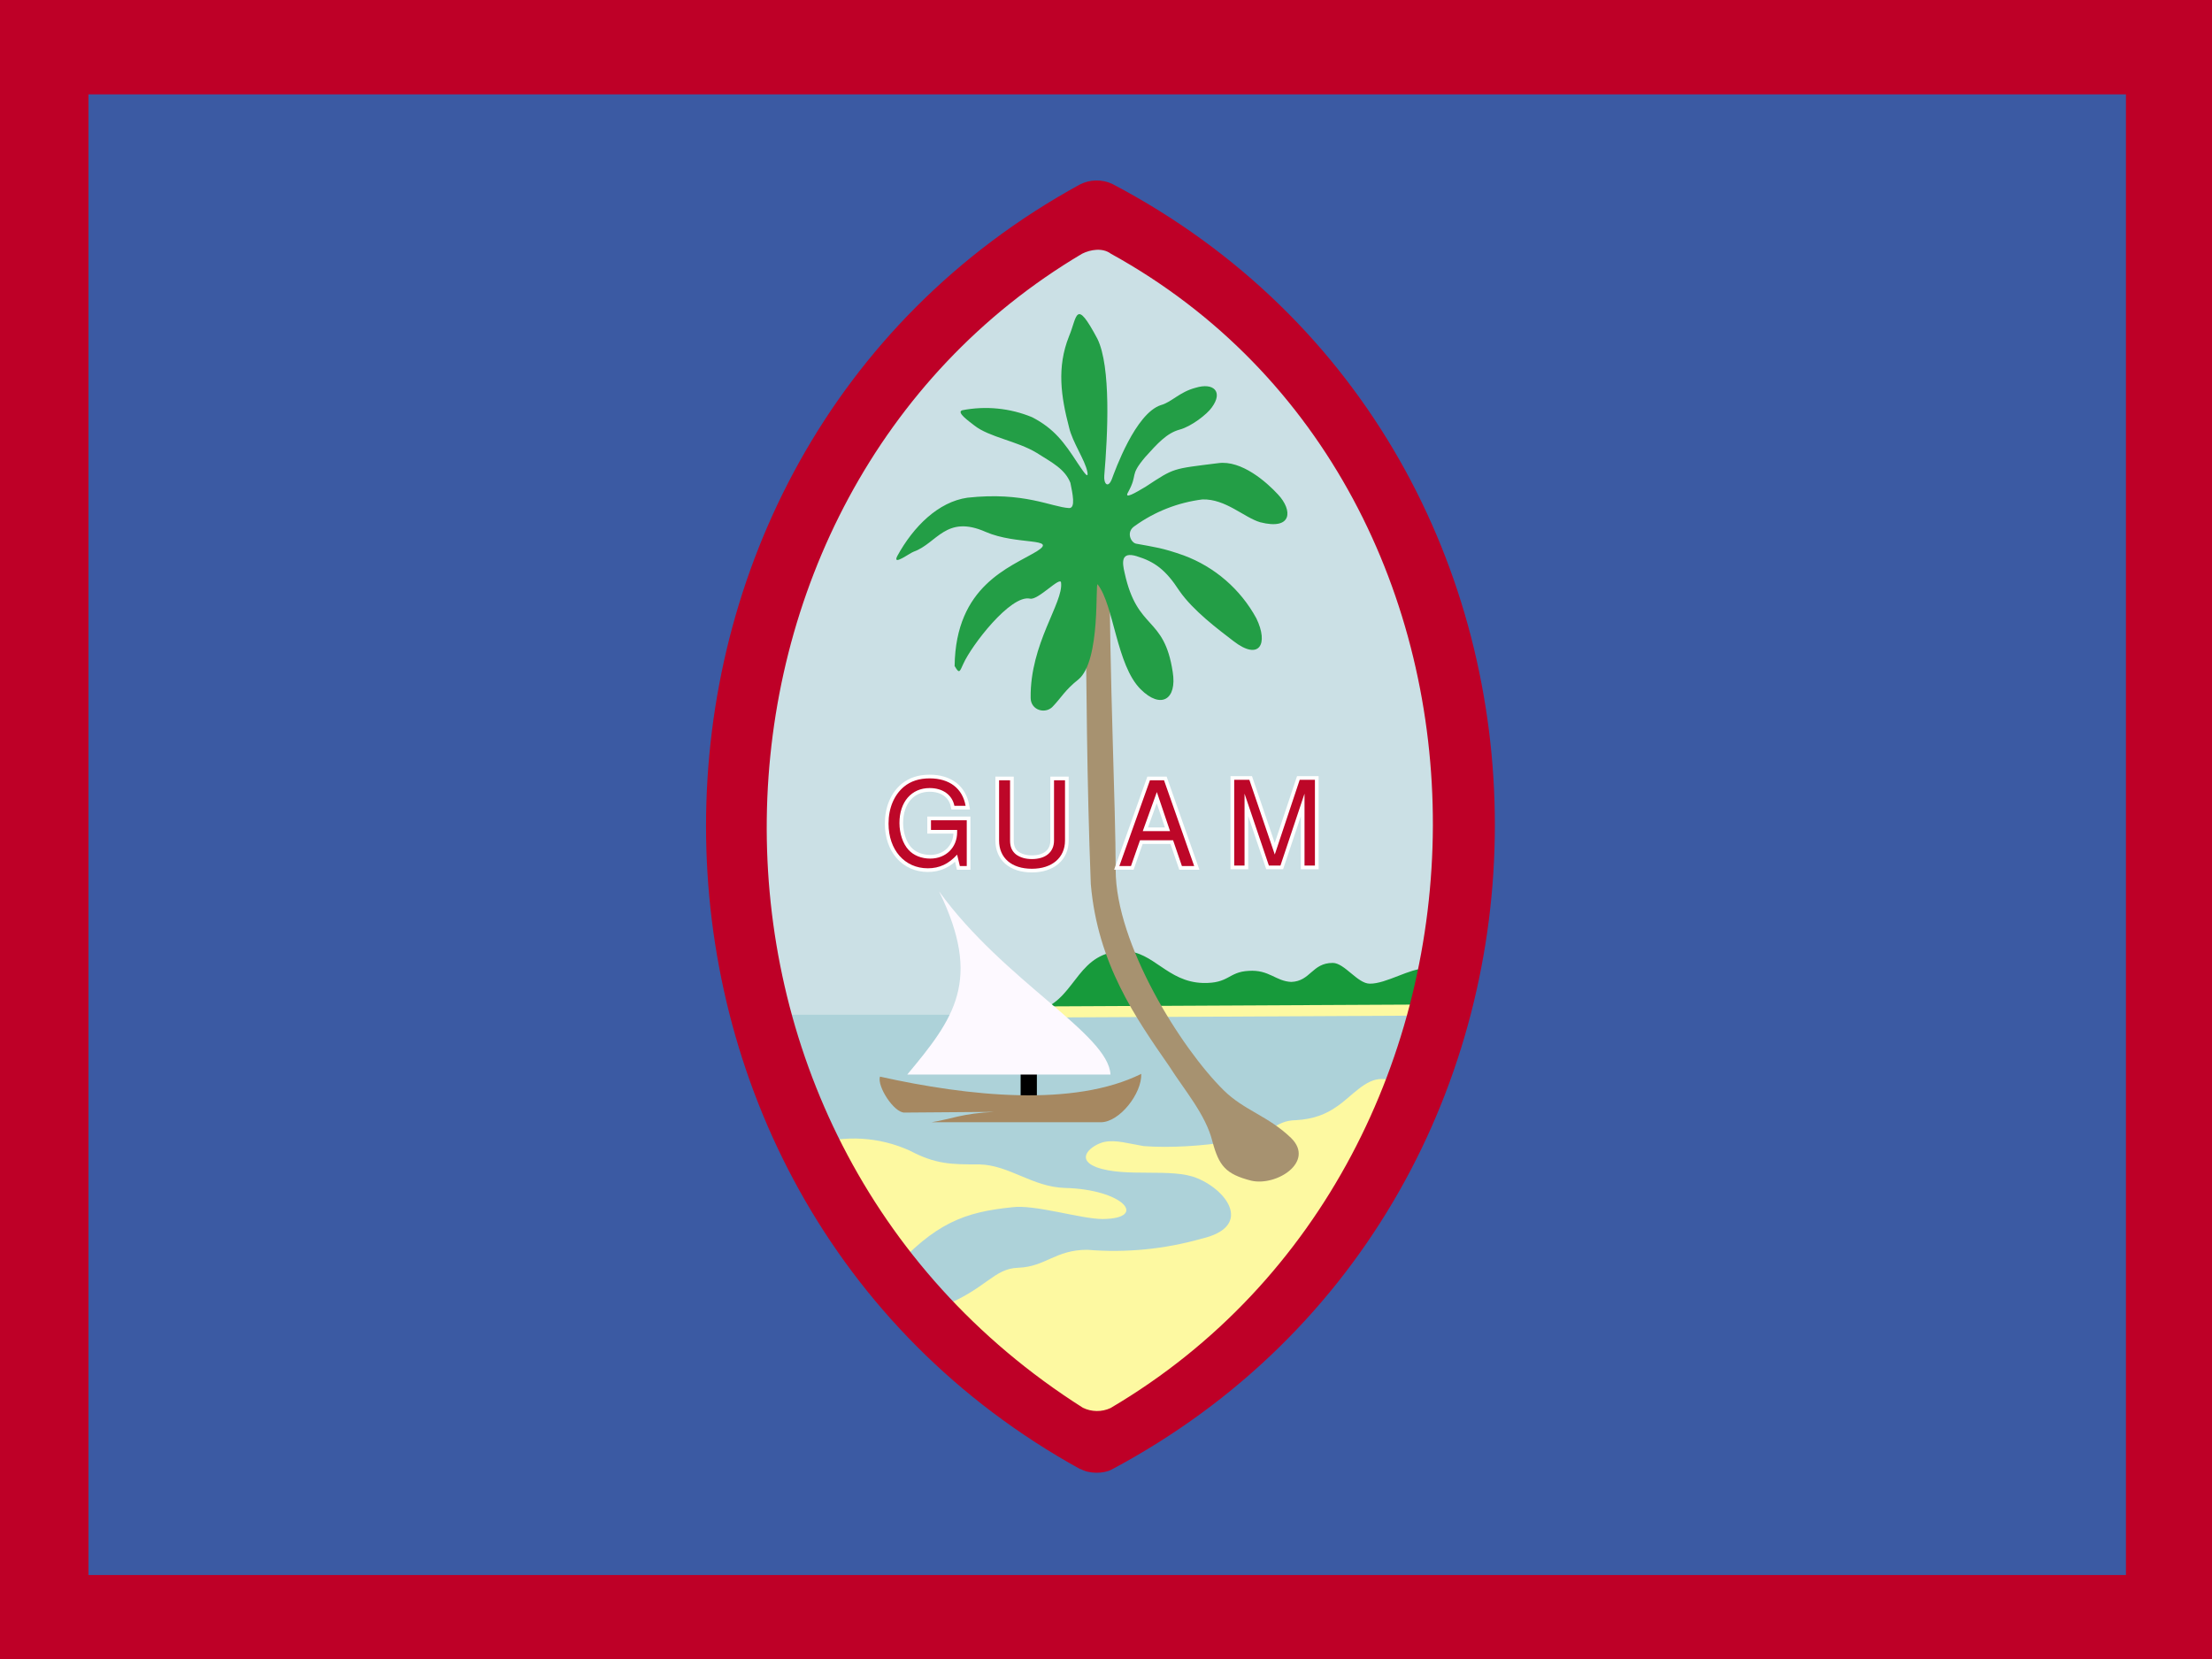
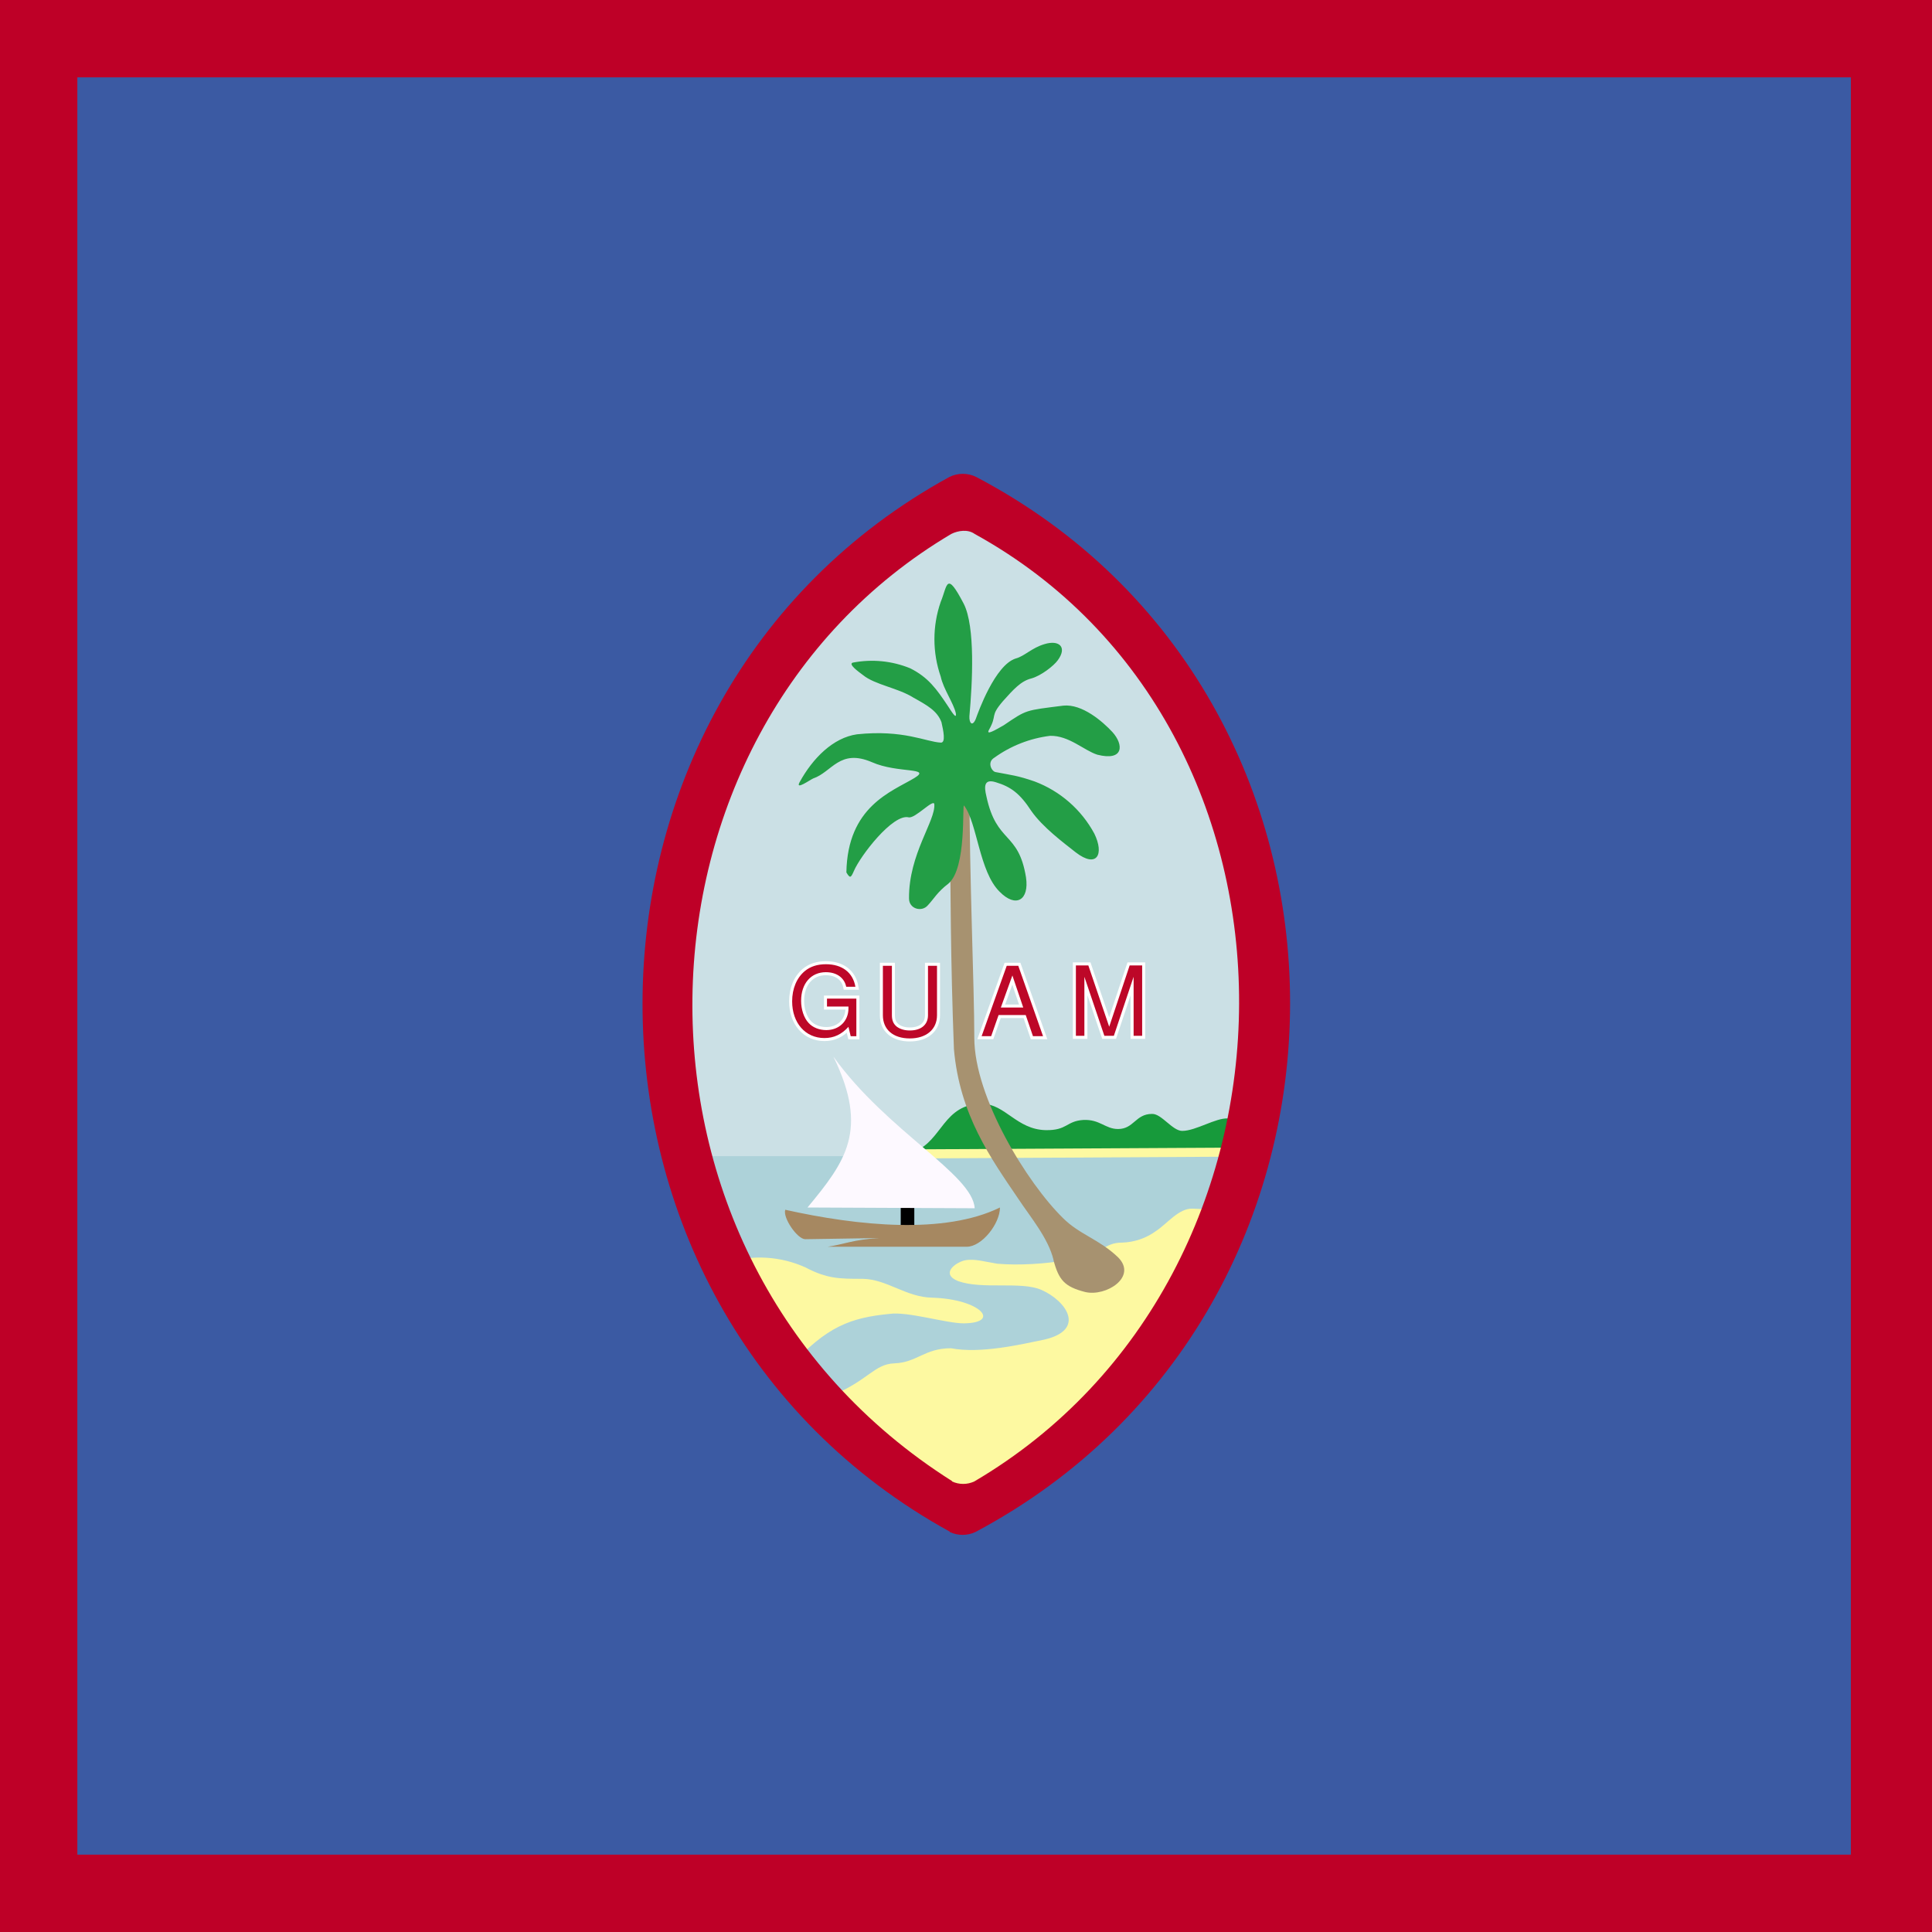
- <svg xmlns="http://www.w3.org/2000/svg" id="flag-icon-css-gu" viewBox="0 0 640 480">
-   <path fill="#be0027" fill-rule="evenodd" d="M0 0h640v480H0z" />
-   <path fill="#3b5aa3" fill-rule="evenodd" d="M25.6 27.3h589.5v428.4H25.6z" />
-   <path fill="#cbe0e5" fill-rule="evenodd" d="M314.4 413.2a10 10 0 008.4.1c137.8-73.3 137.8-274.3.1-346.6a10 10 0 00-8.7.2c-134.3 73.4-134.7 272.1.1 346.3z" />
-   <path fill="#add2d9" fill-rule="evenodd" d="M314.4 416.9c2 1.7 6.4 1.5 8.4 0 101.5-76 102-123.3 97.6-123.3h-201c-3 0 1.8 48.2 95 123.3z" />
-   <path fill="#fdf9a1" fill-rule="evenodd" d="M235.3 331.2a39.2 39.2 0 0127.9 1.7c7.6 4 12 4 20.2 4 8.6.2 15.3 6.5 24.6 6.8 17.1.4 24.3 8.9 11 9-6.2 0-19.7-4.3-26.2-3.4-13.6 1.4-22.2 4.4-35 18.7l14.8 10c12.8-5.1 14.9-11 22-11.2 8-.3 10.7-5.2 20-5.2a92.6 92.6 0 0033-3.2c14.8-3.4 7.8-13.8-1.2-17.5-7.3-3.1-20.8-.1-29.2-3.2-6.4-2.5-1.2-6.5 2.3-7.3 3.4-.7 7.1.5 11.4 1.2 7.7.6 17.4-.1 24.1-1.2 14-2.1 13.4-6.2 20-6.3 5-.3 8.7-1.7 12-4.1 4-2.7 8.1-8 12.9-7.8l12.7.5-18 40.4-50.7 51.7-26.3 10-57.8-37.7-29.1-44.7 4.7-1.2z" />
-   <path fill="#179a3b" fill-rule="evenodd" d="M301.8 292l116-.6 2-10.3s-4.1-.6-7.5-.8c-4.1-.3-11.3 4.4-16 4.3-3.5 0-7.3-6-10.7-6-6 0-6.4 5.3-12 5.5-4.5-.2-6.4-3.6-12.3-3.2-6 .3-5.6 3.7-13.3 3.5-10.2-.3-14.3-9.1-22.5-9.2-13.6-.2-14 13-23.8 16.7z" />
-   <path fill="#fdf9a1" fill-rule="evenodd" d="M301.8 294.4l119.4-.6v-3.2l-122.2.6 2.7 3.2z" />
-   <path fill="#a79270" fill-rule="evenodd" d="M350.8 330.3c1.9 7 3.8 9.4 11.2 11.3 7.3 1.7 18.5-5.4 11.6-12.3-6.6-6.4-13.6-8-19.5-13.8-12.5-12.3-31.3-42.5-31.3-63.8 0-18.3-1.8-55.8-1.8-91.3 0-2.3-7 6.4-7 8.8.4 31.3.4 55 1.6 86.6 2 23.1 13 38.7 22.7 52.7 4.3 6.8 10.6 14 12.5 21.8z" />
-   <text x="465.1" y="269.5" fill="#bd0728" stroke="#fff" stroke-width="1.6" font-family="helvetica" font-size="25.6" transform="matrix(1.33 0 0 1.33 -363 -108)">
+ <svg xmlns="http://www.w3.org/2000/svg" id="flag-icon-css-gu" viewBox="0 0 512 512">
+   <path fill="#be0027" fill-rule="evenodd" d="M0 0h512v512H0z" />
+   <path fill="#3b5aa3" fill-rule="evenodd" d="M20.5 20.5h470v471h-470z" />
+   <path fill="#cbe0e5" fill-rule="evenodd" d="M251.9 396.1c1.8 1 4.7 1 6.3.1 103.3-55 103.4-205.8.1-260a7.5 7.5 0 00-6.6.1c-100.7 55.1-101 204.2.2 259.8z" />
+   <path fill="#add2d9" fill-rule="evenodd" d="M251.9 398.9c1.6 1.3 4.8 1.1 6.3 0 76.1-57 76.6-92.5 73.2-92.5H180.7c-2.3 0 1.3 36.1 71.2 92.4z" />
+   <path fill="#fdf9a1" fill-rule="evenodd" d="M192.6 334.6a29.3 29.3 0 0120.9 1.3c5.7 3 9 3 15.1 3 6.5.1 11.5 4.9 18.5 5 12.8.4 18.3 6.7 8.3 6.8-4.7 0-14.8-3.2-19.7-2.5-10.2 1-16.7 3.3-26.3 14l11.1 7.6c9.6-4 11.2-8.3 16.5-8.5 6-.2 8-4 15-4 7.9 1.5 18.5-1 24.8-2.3 11.1-2.6 5.8-10.3-.9-13.2-5.4-2.3-15.6 0-22-2.3-4.7-1.9-.8-4.9 1.8-5.5 2.6-.5 5.4.4 8.6.9 5.8.5 13 0 18-.9 10.5-1.6 10-4.7 15.1-4.7a16 16 0 009-3.1c3-2 6-6 9.6-5.9l9.6.4L312 351l-38 38.8-19.8 7.5L211 369l-22-33.5 3.5-.9z" />
+   <path fill="#179a3b" fill-rule="evenodd" d="M242.4 305.1l87-.4 1.6-7.7-5.6-.6c-3.2-.2-8.5 3.3-12.1 3.3-2.6 0-5.5-4.6-8-4.5-4.4 0-4.8 4-9 4-3.4 0-4.8-2.6-9.2-2.4-4.6.3-4.2 2.8-10 2.7-7.7-.2-10.7-6.9-16.8-7-10.3 0-10.6 9.8-17.9 12.6z" />
+   <path fill="#fdf9a1" fill-rule="evenodd" d="M242.4 307l89.6-.5v-2.4l-91.6.5 2 2.4z" />
+   <path fill="#a79270" fill-rule="evenodd" d="M279.2 334c1.4 5.2 2.9 7 8.4 8.4 5.5 1.3 13.9-4 8.7-9.2-5-4.8-10.2-6-14.6-10.4-9.4-9.2-23.5-31.9-23.5-47.8 0-13.8-1.3-41.9-1.3-68.5 0-1.8-5.2 4.8-5.2 6.5.2 23.6.2 41.3 1.1 65 1.5 17.4 9.8 29 17 39.6 3.3 5 8 10.5 9.4 16.3z" />
+   <text x="465.1" y="269.5" fill="#bd0728" stroke="#fff" stroke-width="1.6" font-family="helvetica" font-size="25.6" transform="translate(-256.3 5)">
    <tspan>G</tspan>
  </text>
-   <text x="488.1" y="269.6" fill="#bd0728" stroke="#fff" stroke-width="1.6" font-family="helvetica" font-size="25.6" transform="matrix(1.33 0 0 1.33 -363 -108)">
+   <text x="488.1" y="269.6" fill="#bd0728" stroke="#fff" stroke-width="1.6" font-family="helvetica" font-size="25.6" transform="translate(-256.3 5)">
    <tspan>U</tspan>
  </text>
-   <text x="516" y="269.6" fill="#bd0728" stroke="#fff" stroke-width="1.6" font-family="helvetica" font-size="25.6" transform="matrix(1.33 0 0 1.33 -363 -108)">
+   <text x="516" y="269.6" fill="#bd0728" stroke="#fff" stroke-width="1.6" font-family="helvetica" font-size="25.6" transform="translate(-256.3 5)">
    <tspan>A</tspan>
  </text>
-   <text x="539.5" y="269.5" fill="#bd0728" stroke="#fff" stroke-width="1.6" font-family="helvetica" font-size="25.6" transform="matrix(1.33 0 0 1.33 -363 -108)">
+   <text x="539.5" y="269.5" fill="#bd0728" stroke="#fff" stroke-width="1.6" font-family="helvetica" font-size="25.6" transform="translate(-256.3 5)">
    <tspan>M</tspan>
  </text>
-   <path fill="#239e46" fill-rule="evenodd" d="M259.6 160.9c-1.5 3 3.6-.9 4.8-1.3 6.7-2.4 9.3-10.8 20.8-5.7 9 3.9 21.1 1.6 14.8 5.6-7.8 4.7-23.5 9.9-23.8 33.2 1.3 2.2 1.4 1.9 2.5-.6 2.4-5.4 13.7-20.1 19.3-18.9 2.3.6 8.9-6.7 9-4.6.7 5.8-9 17.6-8.8 33.3 0 3.7 4.5 4.9 6.6 2.3 2.2-2.3 3.4-4.6 7.2-7.6 6.6-5.4 4.8-28.6 5.6-27.5 4.7 6 5.4 23.3 12.4 30.3 5.9 5.9 10.6 3 9.3-5-2.5-16.4-10.2-11.7-13.9-28.6-.8-3.3-1-6.2 3.4-4.9 5.3 1.6 8.5 4 12.4 10 4 5.8 11.4 11.3 15.7 14.6 7.5 5.8 10.2.8 6.6-6.6a39.6 39.6 0 00-21-18.2c-6.2-2.2-8.4-2.4-13.8-3.4-1.5-.3-3-3.4-.4-5.1a42.5 42.5 0 0119.6-7.7c6.7-.2 12 5.2 16.7 6.6 9.4 2.4 9.4-3.5 5.2-8-3.4-3.7-10.6-10-17.3-9.1-13.5 1.7-12.6 1.3-21 6.8-3 1.8-6.4 3.8-5.1 1.6 3-5.5.2-4.5 4.9-10.1 3.6-4 6.3-7 10-8 3.4-.9 8-4.5 9.3-6.4 3.4-4.6.5-7.3-4.7-5.7-4.6 1.2-7 4.2-10 5-7.4 2.4-13.3 19-14.2 21.4-1.1 2.8-2.4 1.4-2.2-1 1-11.7 2-31.5-2-39.6-6.4-12-5.8-6.4-8.2-.7-3.6 9-2.3 17.5 0 26.3 1 4.4 4.6 9.4 5.3 12.9.5 2.7-1.6-.8-2.8-2.5-3.9-6-6.8-10-13.2-13.3a35.3 35.3 0 00-20.2-2c-1.8.6 2 3.2 3.5 4.4 4.3 3.4 12.4 4.5 18 7.9 4.6 2.9 8.2 4.7 9.8 8.7.6 3 1.6 7.4-.4 7.3-5.1-.3-13-4.8-29.4-3-8.4 1.2-15.6 8.3-20.3 16.9z" />
-   <path fill-rule="evenodd" d="M295.3 310.6h4.7v7.9h-4.7z" />
-   <path fill="#fdf9ff" fill-rule="evenodd" d="M271.7 257.9c18.8 26 49 41.2 49.6 53h-58.8c13.5-16.2 21.8-27.2 9.2-53z" />
-   <path fill="#a68861" fill-rule="evenodd" d="M254.6 311.5c25.6 5.7 56.1 8.9 75.6-.8.2 5.7-6.3 14-11.7 14h-49c5.7-.9 9-2.6 18.2-3l-26 .2c-3 .1-8-7.6-7.1-10.4z" />
-   <path fill="#be0027" fill-rule="evenodd" d="M312.6 425c2.6 1.5 6.7 1.4 9 .2 147.8-78.7 147.9-294.4.2-372a10.7 10.7 0 00-9.4.2c-144 78.8-144.4 292 .2 371.7zm.7-17.7a9.3 9.3 0 008 .1c123.6-72.8 125.1-265.1.1-334-2.4-1.8-5.9-1.2-8.3 0-118.4 70.1-125 254.5.2 333.9z" />
-   <text x="465.1" y="269.5" fill="#bd0728" font-family="helvetica" font-size="25.6" transform="matrix(1.33 0 0 1.33 -363 -108)">
+   <path fill="#239e46" fill-rule="evenodd" d="M211.9 207.3c-1.2 2.2 2.7-.6 3.6-1 5-1.7 7-8 15.6-4.3 6.8 3 16 1.3 11.2 4.2-6 3.6-17.7 7.5-18 25 1 1.7 1.2 1.4 2-.4 1.7-4 10.3-15.2 14.5-14.2 1.7.4 6.6-5 6.8-3.5.4 4.4-6.8 13.2-6.7 25 0 2.8 3.4 3.7 5 1.8 1.6-1.7 2.5-3.5 5.4-5.7 5-4.1 3.6-21.5 4.2-20.7 3.5 4.6 4 17.5 9.4 22.8 4.3 4.4 7.9 2.3 7-3.8-2-12.3-7.8-8.8-10.5-21.5-.6-2.5-.7-4.7 2.5-3.7 4 1.2 6.4 3 9.4 7.6 3 4.3 8.5 8.4 11.8 11 5.6 4.3 7.6.5 4.9-5a30 30 0 00-15.8-13.8c-4.6-1.6-6.3-1.7-10.4-2.5-1-.2-2.3-2.6-.3-3.8a32 32 0 0114.8-5.8c5-.1 9 3.9 12.5 5 7.1 1.8 7-2.7 4-6-2.6-2.8-8-7.5-13-7-10.2 1.3-9.6 1-15.8 5.2-2.3 1.3-4.8 2.8-3.9 1.2 2.3-4.1.1-3.4 3.7-7.6 2.7-3 4.7-5.3 7.5-6 2.6-.7 6-3.4 7-4.8 2.6-3.5.4-5.5-3.5-4.3-3.4 1-5.3 3.2-7.6 3.8-5.5 1.7-10 14.3-10.6 16-.9 2.2-1.8 1.1-1.7-.7.8-8.8 1.6-23.7-1.5-29.8-4.7-9-4.3-4.8-6.1-.5a30.2 30.2 0 000 19.8c.7 3.3 3.4 7 4 9.7.3 2-1.3-.7-2.1-1.9-3-4.5-5.2-7.6-10-10a26.8 26.8 0 00-15.2-1.5c-1.3.4 1.5 2.4 2.7 3.3 3.2 2.6 9.3 3.4 13.4 6 3.6 2 6.3 3.5 7.4 6.5.5 2.2 1.2 5.5-.2 5.4-3.9-.2-9.9-3.5-22.2-2.2-6.3.9-11.7 6.3-15.2 12.7z" />
+   <path fill-rule="evenodd" d="M238.7 319.8h3.6v6h-3.6z" />
+   <path fill="#fdf9ff" fill-rule="evenodd" d="M221 280.2c14.1 19.6 36.8 31 37.3 40L214 320c10.1-12.2 16.3-20.5 6.9-39.9z" />
+   <path fill="#a68861" fill-rule="evenodd" d="M208.1 320.6c19.3 4.3 42.2 6.6 56.9-.6 0 4.3-4.8 10.4-8.8 10.4h-36.9c4.3-.6 6.7-1.9 13.7-2.3l-19.6.3c-2.1 0-6-5.7-5.3-7.8z" />
+   <path fill="#be0027" fill-rule="evenodd" d="M251.7 406a8 8 0 006.8 0c111.1-59.1 111.2-221.3.2-279.6a8 8 0 00-7.1 0c-108.3 59.3-108.6 219.7.1 279.5zm.6-13.4a7 7 0 005.9 0c93-54.7 94.1-199.3.1-251.1-1.8-1.3-4.4-.9-6.2 0-89 52.7-94 191.4.2 251z" />
+   <text x="465.1" y="269.5" fill="#bd0728" font-family="helvetica" font-size="25.6" transform="translate(-256.3 5)">
    <tspan>G</tspan>
  </text>
-   <text x="488.1" y="269.6" fill="#bd0728" font-family="helvetica" font-size="25.6" transform="matrix(1.33 0 0 1.33 -363 -108)">
+   <text x="488.1" y="269.6" fill="#bd0728" font-family="helvetica" font-size="25.6" transform="translate(-256.3 5)">
    <tspan>U</tspan>
  </text>
-   <text x="516" y="269.6" fill="#bd0728" font-family="helvetica" font-size="25.6" transform="matrix(1.33 0 0 1.33 -363 -108)">
+   <text x="516" y="269.6" fill="#bd0728" font-family="helvetica" font-size="25.6" transform="translate(-256.3 5)">
    <tspan>A</tspan>
  </text>
-   <text x="539.5" y="269.5" fill="#bd0728" font-family="helvetica" font-size="25.6" transform="matrix(1.33 0 0 1.33 -363 -108)">
+   <text x="539.5" y="269.5" fill="#bd0728" font-family="helvetica" font-size="25.6" transform="translate(-256.3 5)">
    <tspan>M</tspan>
  </text>
</svg>
